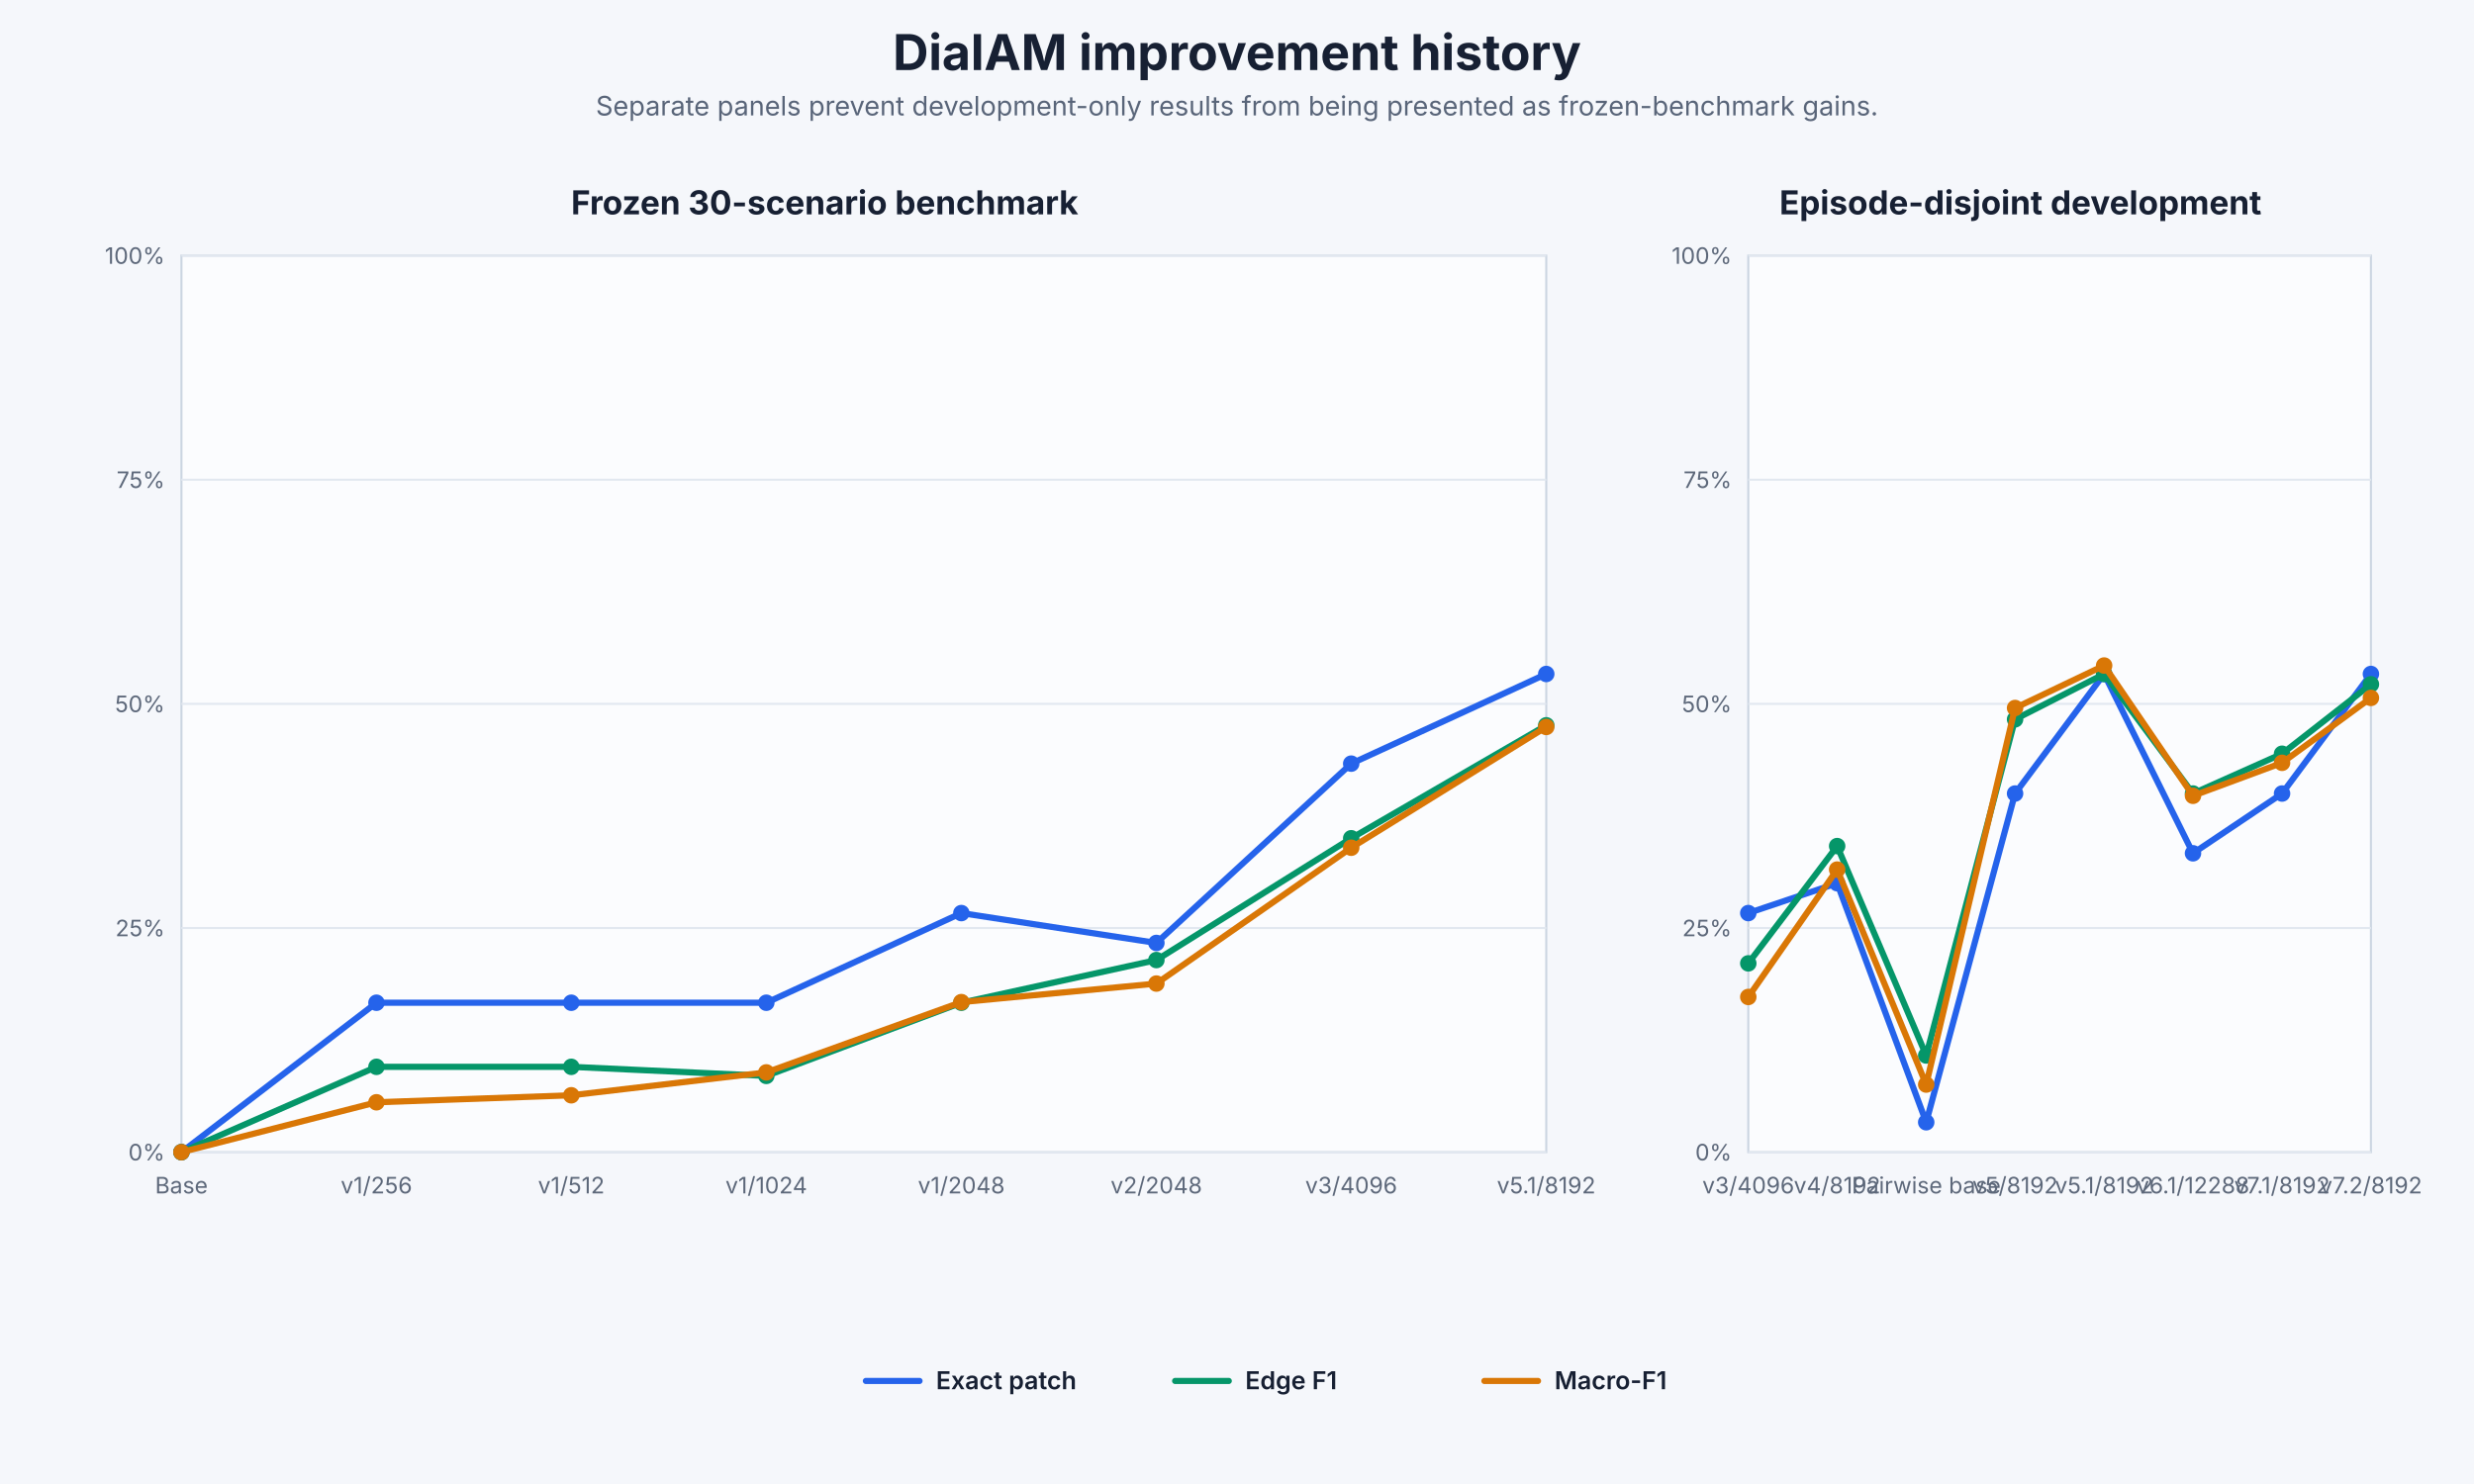
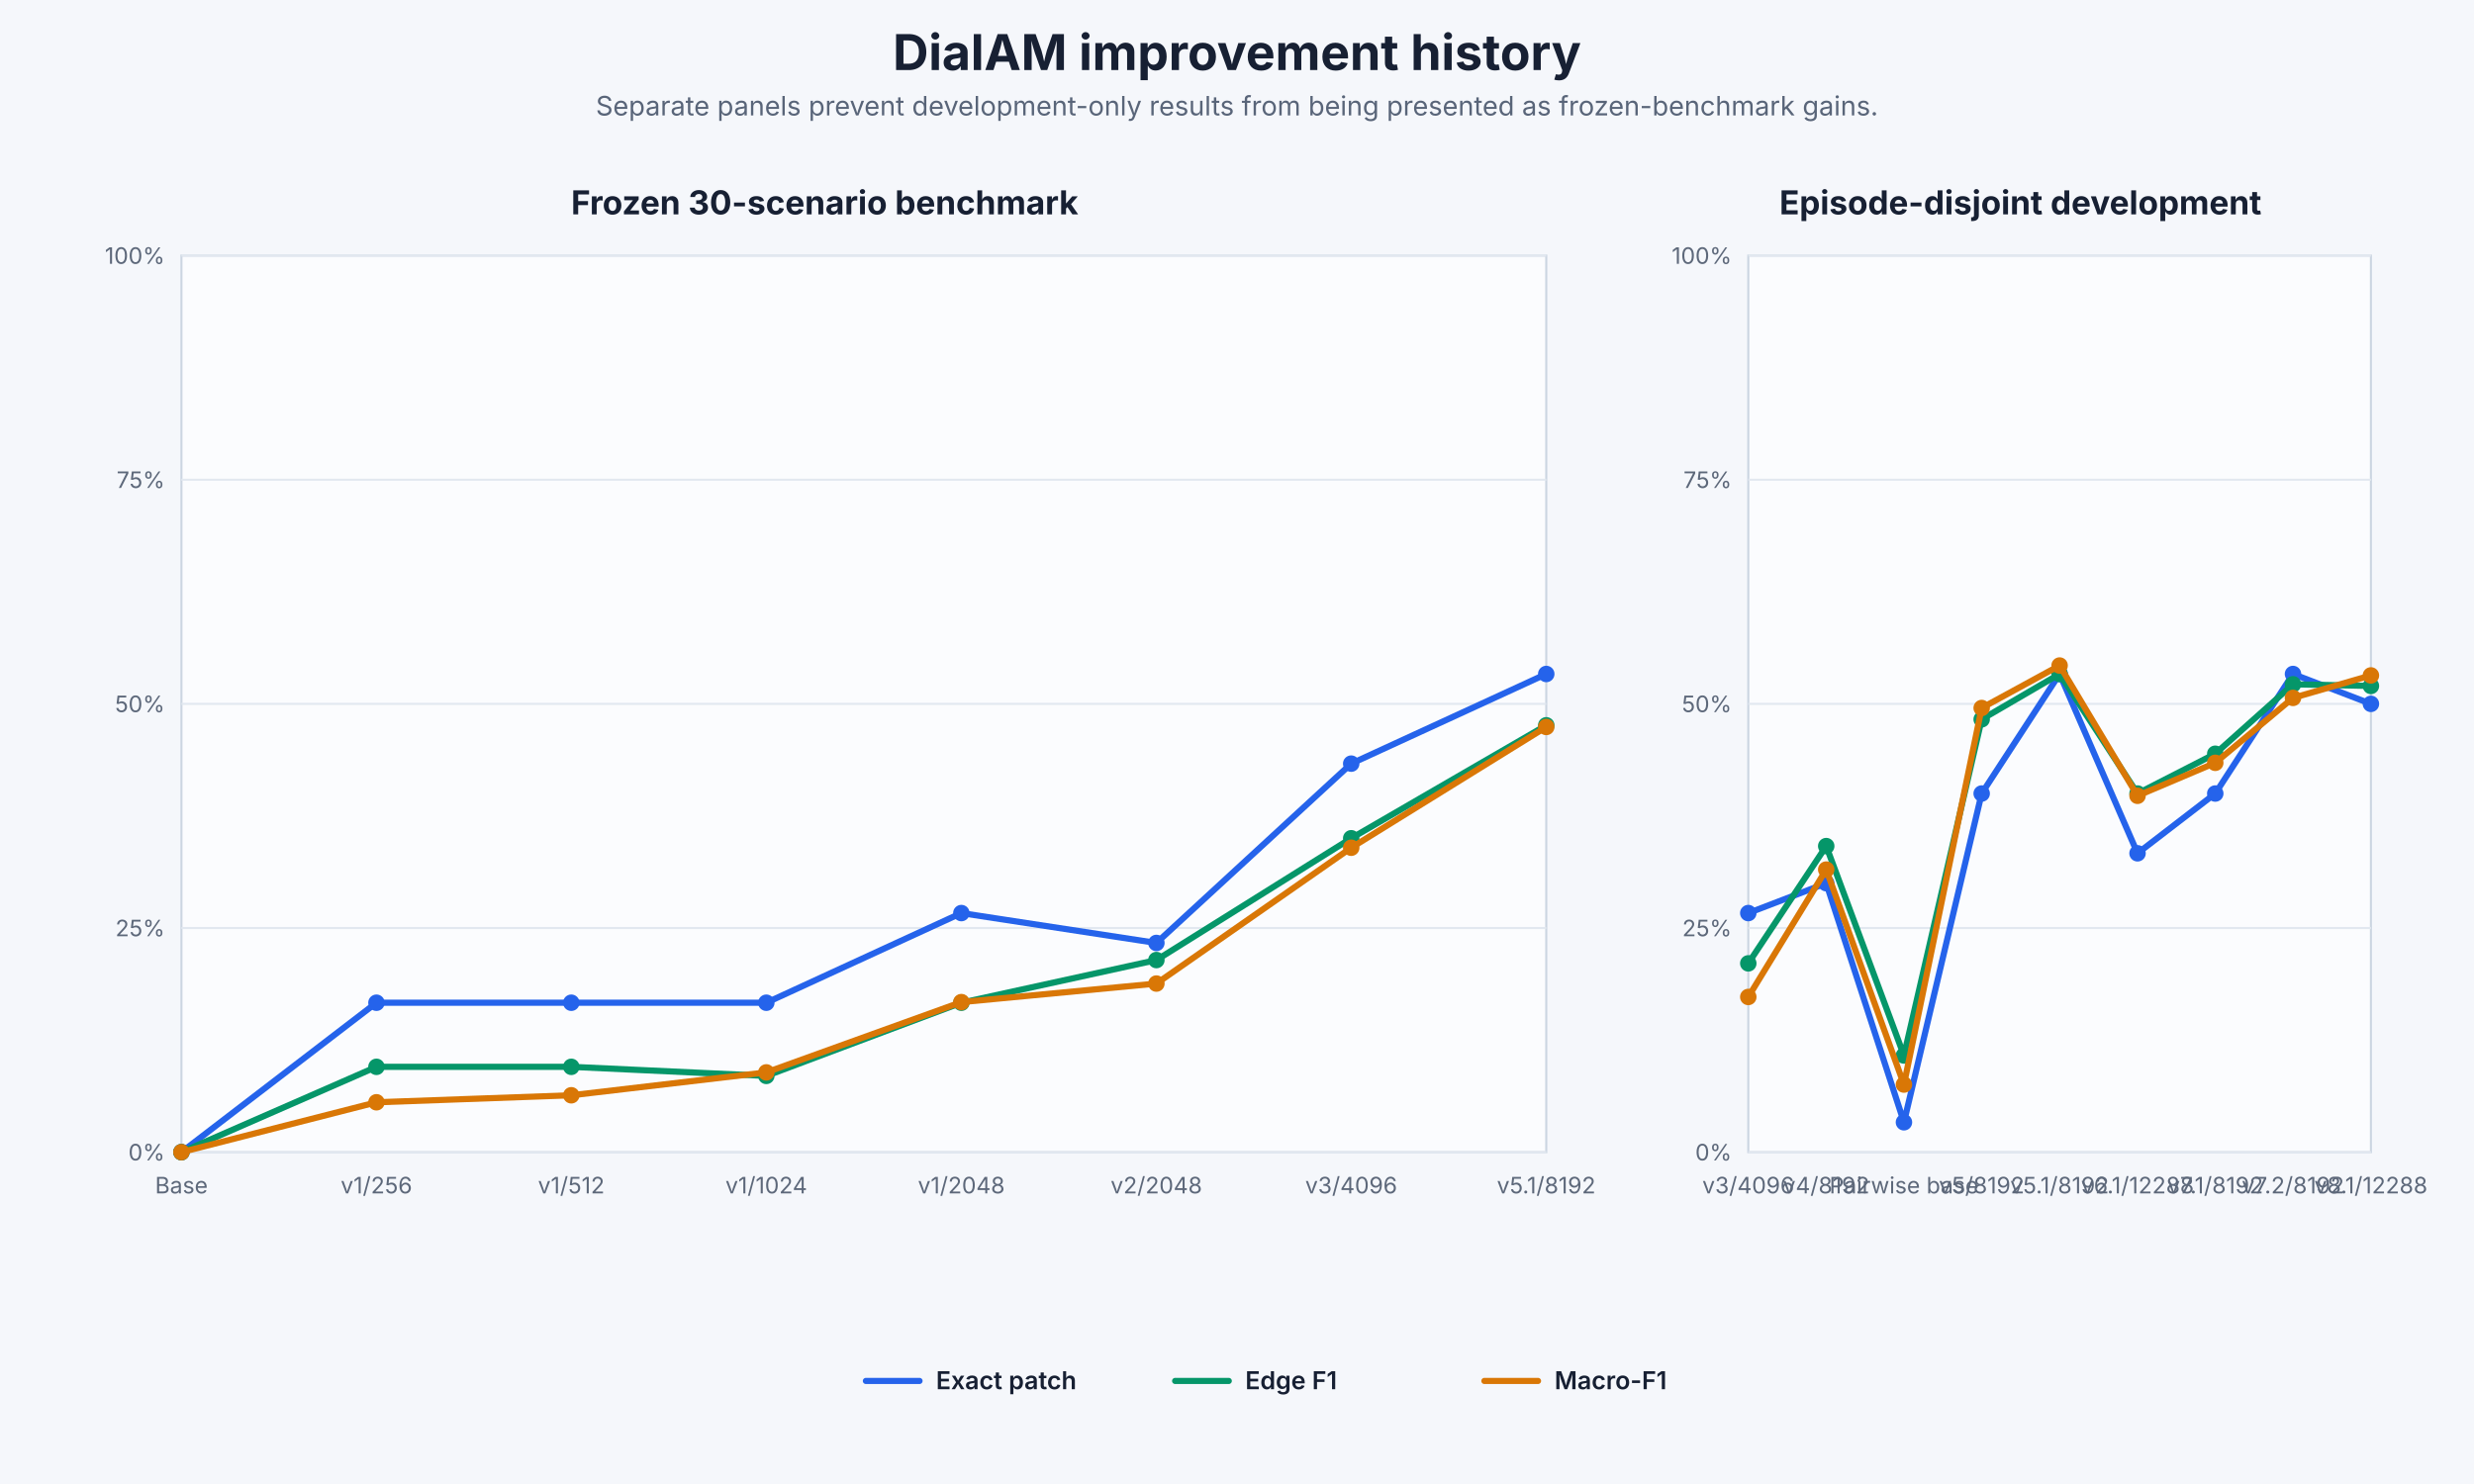
<svg xmlns="http://www.w3.org/2000/svg" width="1200" height="720" viewBox="0 0 1200 720">
  <style>
text{font-family:-apple-system,BlinkMacSystemFont,'Segoe UI',sans-serif;fill:#172033}
.title{font-size:24px;font-weight:700}.subtitle{font-size:13px;fill:#596579}
.panel-title{font-size:16px;font-weight:650}.plot{fill:#fbfcfe;stroke:#cbd5e1}
.grid{stroke:#e2e8f0;stroke-width:1}.tick,.x-label{font-size:11px;fill:#5d687a}
.series{stroke-width:3;stroke-linejoin:round;stroke-linecap:round}
.legend{font-size:12px;font-weight:600}
</style>
  <rect width="1200" height="720" fill="#f5f7fb" />
  <text x="600" y="34" text-anchor="middle" class="title">DialAM improvement history</text>
  <text x="600" y="56" text-anchor="middle" class="subtitle">Separate panels prevent development-only results from being presented as frozen-benchmark gains.</text>
  <text x="400.0" y="104" text-anchor="middle" class="panel-title">Frozen 30-scenario benchmark</text>
  <rect x="88" y="124" width="662" height="435" class="plot" />
  <line x1="88" y1="559.0" x2="750" y2="559.0" class="grid" />
  <text x="80" y="563.0" text-anchor="end" class="tick">0%</text>
  <line x1="88" y1="450.25" x2="750" y2="450.25" class="grid" />
  <text x="80" y="454.25" text-anchor="end" class="tick">25%</text>
  <line x1="88" y1="341.5" x2="750" y2="341.5" class="grid" />
  <text x="80" y="345.5" text-anchor="end" class="tick">50%</text>
  <line x1="88" y1="232.75" x2="750" y2="232.75" class="grid" />
  <text x="80" y="236.75" text-anchor="end" class="tick">75%</text>
  <line x1="88" y1="124.0" x2="750" y2="124.0" class="grid" />
  <text x="80" y="128.0" text-anchor="end" class="tick">100%</text>
  <path d="M 88.0 559.0 L 182.6 486.5 L 277.1 486.5 L 371.7 486.5 L 466.3 443.0 L 560.9 457.5 L 655.4 370.5 L 750.0 327.0" fill="none" stroke="#2563eb" class="series" />
  <circle cx="88.0" cy="559.0" r="4" fill="#2563eb" />
  <circle cx="182.6" cy="486.5" r="4" fill="#2563eb" />
  <circle cx="277.1" cy="486.5" r="4" fill="#2563eb" />
  <circle cx="371.7" cy="486.5" r="4" fill="#2563eb" />
  <circle cx="466.3" cy="443.0" r="4" fill="#2563eb" />
  <circle cx="560.9" cy="457.5" r="4" fill="#2563eb" />
  <circle cx="655.4" cy="370.5" r="4" fill="#2563eb" />
  <circle cx="750.0" cy="327.0" r="4" fill="#2563eb" />
  <path d="M 88.0 559.0 L 182.6 517.6 L 277.1 517.6 L 371.7 522.0 L 466.3 486.5 L 560.9 465.8 L 655.4 406.7 L 750.0 351.9" fill="none" stroke="#059669" class="series" />
  <circle cx="88.0" cy="559.0" r="4" fill="#059669" />
  <circle cx="182.6" cy="517.6" r="4" fill="#059669" />
  <circle cx="277.1" cy="517.6" r="4" fill="#059669" />
  <circle cx="371.7" cy="522.0" r="4" fill="#059669" />
  <circle cx="466.3" cy="486.5" r="4" fill="#059669" />
  <circle cx="560.9" cy="465.8" r="4" fill="#059669" />
  <circle cx="655.4" cy="406.7" r="4" fill="#059669" />
  <circle cx="750.0" cy="351.9" r="4" fill="#059669" />
  <path d="M 88.0 559.0 L 182.6 534.8 L 277.1 531.4 L 371.7 520.3 L 466.3 486.2 L 560.9 477.2 L 655.4 411.3 L 750.0 352.7" fill="none" stroke="#d97706" class="series" />
  <circle cx="88.0" cy="559.0" r="4" fill="#d97706" />
  <circle cx="182.6" cy="534.8" r="4" fill="#d97706" />
  <circle cx="277.1" cy="531.4" r="4" fill="#d97706" />
  <circle cx="371.7" cy="520.3" r="4" fill="#d97706" />
  <circle cx="466.3" cy="486.2" r="4" fill="#d97706" />
  <circle cx="560.9" cy="477.2" r="4" fill="#d97706" />
  <circle cx="655.4" cy="411.3" r="4" fill="#d97706" />
  <circle cx="750.0" cy="352.7" r="4" fill="#d97706" />
  <text x="88.0" y="579" text-anchor="middle" class="x-label">Base</text>
  <text x="182.6" y="579" text-anchor="middle" class="x-label">v1/256</text>
  <text x="277.1" y="579" text-anchor="middle" class="x-label">v1/512</text>
  <text x="371.7" y="579" text-anchor="middle" class="x-label">v1/1024</text>
  <text x="466.3" y="579" text-anchor="middle" class="x-label">v1/2048</text>
  <text x="560.9" y="579" text-anchor="middle" class="x-label">v2/2048</text>
  <text x="655.4" y="579" text-anchor="middle" class="x-label">v3/4096</text>
  <text x="750.0" y="579" text-anchor="middle" class="x-label">v5.1/8192</text>
  <text x="980.0" y="104" text-anchor="middle" class="panel-title">Episode-disjoint development</text>
  <rect x="848" y="124" width="302" height="435" class="plot" />
  <line x1="848" y1="559.0" x2="1150" y2="559.0" class="grid" />
  <text x="840" y="563.0" text-anchor="end" class="tick">0%</text>
  <line x1="848" y1="450.25" x2="1150" y2="450.25" class="grid" />
  <text x="840" y="454.25" text-anchor="end" class="tick">25%</text>
  <line x1="848" y1="341.5" x2="1150" y2="341.5" class="grid" />
  <text x="840" y="345.5" text-anchor="end" class="tick">50%</text>
  <line x1="848" y1="232.75" x2="1150" y2="232.75" class="grid" />
  <text x="840" y="236.75" text-anchor="end" class="tick">75%</text>
  <line x1="848" y1="124.0" x2="1150" y2="124.0" class="grid" />
  <text x="840" y="128.0" text-anchor="end" class="tick">100%</text>
-   <path d="M 848.0 443.0 L 891.1 428.5 L 934.3 544.5 L 977.4 385.0 L 1020.6 327.0 L 1063.7 414.0 L 1106.9 385.0 L 1150.0 327.0" fill="none" stroke="#2563eb" class="series" />
+   <path d="M 848.0 443.0 L 885.8 428.5 L 923.5 544.5 L 961.2 385.0 L 999.0 327.0 L 1036.8 414.0 L 1074.5 385.0 L 1112.2 327.0 L 1150.0 341.5" fill="none" stroke="#2563eb" class="series" />
  <circle cx="848.0" cy="443.0" r="4" fill="#2563eb" />
-   <circle cx="891.1" cy="428.5" r="4" fill="#2563eb" />
-   <circle cx="934.3" cy="544.5" r="4" fill="#2563eb" />
-   <circle cx="977.4" cy="385.0" r="4" fill="#2563eb" />
-   <circle cx="1020.6" cy="327.0" r="4" fill="#2563eb" />
-   <circle cx="1063.7" cy="414.0" r="4" fill="#2563eb" />
-   <circle cx="1106.9" cy="385.0" r="4" fill="#2563eb" />
-   <circle cx="1150.0" cy="327.0" r="4" fill="#2563eb" />
-   <path d="M 848.0 467.4 L 891.1 410.5 L 934.3 512.1 L 977.4 349.0 L 1020.6 327.0 L 1063.7 385.0 L 1106.9 365.7 L 1150.0 332.0" fill="none" stroke="#059669" class="series" />
+   <circle cx="885.8" cy="428.5" r="4" fill="#2563eb" />
+   <circle cx="923.5" cy="544.5" r="4" fill="#2563eb" />
+   <circle cx="961.2" cy="385.0" r="4" fill="#2563eb" />
+   <circle cx="999.0" cy="327.0" r="4" fill="#2563eb" />
+   <circle cx="1036.8" cy="414.0" r="4" fill="#2563eb" />
+   <circle cx="1074.5" cy="385.0" r="4" fill="#2563eb" />
+   <circle cx="1112.2" cy="327.0" r="4" fill="#2563eb" />
+   <circle cx="1150.0" cy="341.5" r="4" fill="#2563eb" />
+   <path d="M 848.0 467.4 L 885.8 410.5 L 923.5 512.1 L 961.2 349.0 L 999.0 327.0 L 1036.8 385.0 L 1074.5 365.7 L 1112.2 332.0 L 1150.0 332.8" fill="none" stroke="#059669" class="series" />
  <circle cx="848.0" cy="467.4" r="4" fill="#059669" />
-   <circle cx="891.1" cy="410.5" r="4" fill="#059669" />
-   <circle cx="934.3" cy="512.1" r="4" fill="#059669" />
-   <circle cx="977.4" cy="349.0" r="4" fill="#059669" />
-   <circle cx="1020.6" cy="327.0" r="4" fill="#059669" />
-   <circle cx="1063.7" cy="385.0" r="4" fill="#059669" />
-   <circle cx="1106.9" cy="365.7" r="4" fill="#059669" />
-   <circle cx="1150.0" cy="332.0" r="4" fill="#059669" />
-   <path d="M 848.0 483.7 L 891.1 421.9 L 934.3 526.2 L 977.4 343.5 L 1020.6 322.9 L 1063.7 386.1 L 1106.9 370.1 L 1150.0 338.6" fill="none" stroke="#d97706" class="series" />
+   <circle cx="885.8" cy="410.5" r="4" fill="#059669" />
+   <circle cx="923.5" cy="512.1" r="4" fill="#059669" />
+   <circle cx="961.2" cy="349.0" r="4" fill="#059669" />
+   <circle cx="999.0" cy="327.0" r="4" fill="#059669" />
+   <circle cx="1036.8" cy="385.0" r="4" fill="#059669" />
+   <circle cx="1074.5" cy="365.7" r="4" fill="#059669" />
+   <circle cx="1112.2" cy="332.0" r="4" fill="#059669" />
+   <circle cx="1150.0" cy="332.8" r="4" fill="#059669" />
+   <path d="M 848.0 483.7 L 885.8 421.9 L 923.5 526.2 L 961.2 343.5 L 999.0 322.9 L 1036.8 386.1 L 1074.5 370.1 L 1112.2 338.6 L 1150.0 327.7" fill="none" stroke="#d97706" class="series" />
  <circle cx="848.0" cy="483.7" r="4" fill="#d97706" />
-   <circle cx="891.1" cy="421.9" r="4" fill="#d97706" />
-   <circle cx="934.3" cy="526.2" r="4" fill="#d97706" />
-   <circle cx="977.4" cy="343.5" r="4" fill="#d97706" />
-   <circle cx="1020.6" cy="322.9" r="4" fill="#d97706" />
-   <circle cx="1063.7" cy="386.1" r="4" fill="#d97706" />
-   <circle cx="1106.9" cy="370.1" r="4" fill="#d97706" />
-   <circle cx="1150.0" cy="338.6" r="4" fill="#d97706" />
+   <circle cx="885.8" cy="421.9" r="4" fill="#d97706" />
+   <circle cx="923.5" cy="526.2" r="4" fill="#d97706" />
+   <circle cx="961.2" cy="343.5" r="4" fill="#d97706" />
+   <circle cx="999.0" cy="322.9" r="4" fill="#d97706" />
+   <circle cx="1036.8" cy="386.1" r="4" fill="#d97706" />
+   <circle cx="1074.5" cy="370.1" r="4" fill="#d97706" />
+   <circle cx="1112.2" cy="338.6" r="4" fill="#d97706" />
+   <circle cx="1150.0" cy="327.7" r="4" fill="#d97706" />
  <text x="848.0" y="579" text-anchor="middle" class="x-label">v3/4096</text>
-   <text x="891.1" y="579" text-anchor="middle" class="x-label">v4/8192</text>
-   <text x="934.3" y="579" text-anchor="middle" class="x-label">Pairwise base</text>
-   <text x="977.4" y="579" text-anchor="middle" class="x-label">v5/8192</text>
-   <text x="1020.6" y="579" text-anchor="middle" class="x-label">v5.1/8192</text>
-   <text x="1063.7" y="579" text-anchor="middle" class="x-label">v6.1/12288</text>
-   <text x="1106.9" y="579" text-anchor="middle" class="x-label">v7.1/8192</text>
-   <text x="1150.0" y="579" text-anchor="middle" class="x-label">v7.2/8192</text>
+   <text x="885.8" y="579" text-anchor="middle" class="x-label">v4/8192</text>
+   <text x="923.5" y="579" text-anchor="middle" class="x-label">Pairwise base</text>
+   <text x="961.2" y="579" text-anchor="middle" class="x-label">v5/8192</text>
+   <text x="999.0" y="579" text-anchor="middle" class="x-label">v5.1/8192</text>
+   <text x="1036.8" y="579" text-anchor="middle" class="x-label">v6.1/12288</text>
+   <text x="1074.5" y="579" text-anchor="middle" class="x-label">v7.1/8192</text>
+   <text x="1112.2" y="579" text-anchor="middle" class="x-label">v7.2/8192</text>
+   <text x="1150.0" y="579" text-anchor="middle" class="x-label">v8.1/12288</text>
  <line x1="420" y1="670" x2="446" y2="670" stroke="#2563eb" class="series" />
  <text x="454" y="674" class="legend">Exact patch</text>
  <line x1="570" y1="670" x2="596" y2="670" stroke="#059669" class="series" />
  <text x="604" y="674" class="legend">Edge F1</text>
  <line x1="720" y1="670" x2="746" y2="670" stroke="#d97706" class="series" />
  <text x="754" y="674" class="legend">Macro-F1</text>
</svg>
